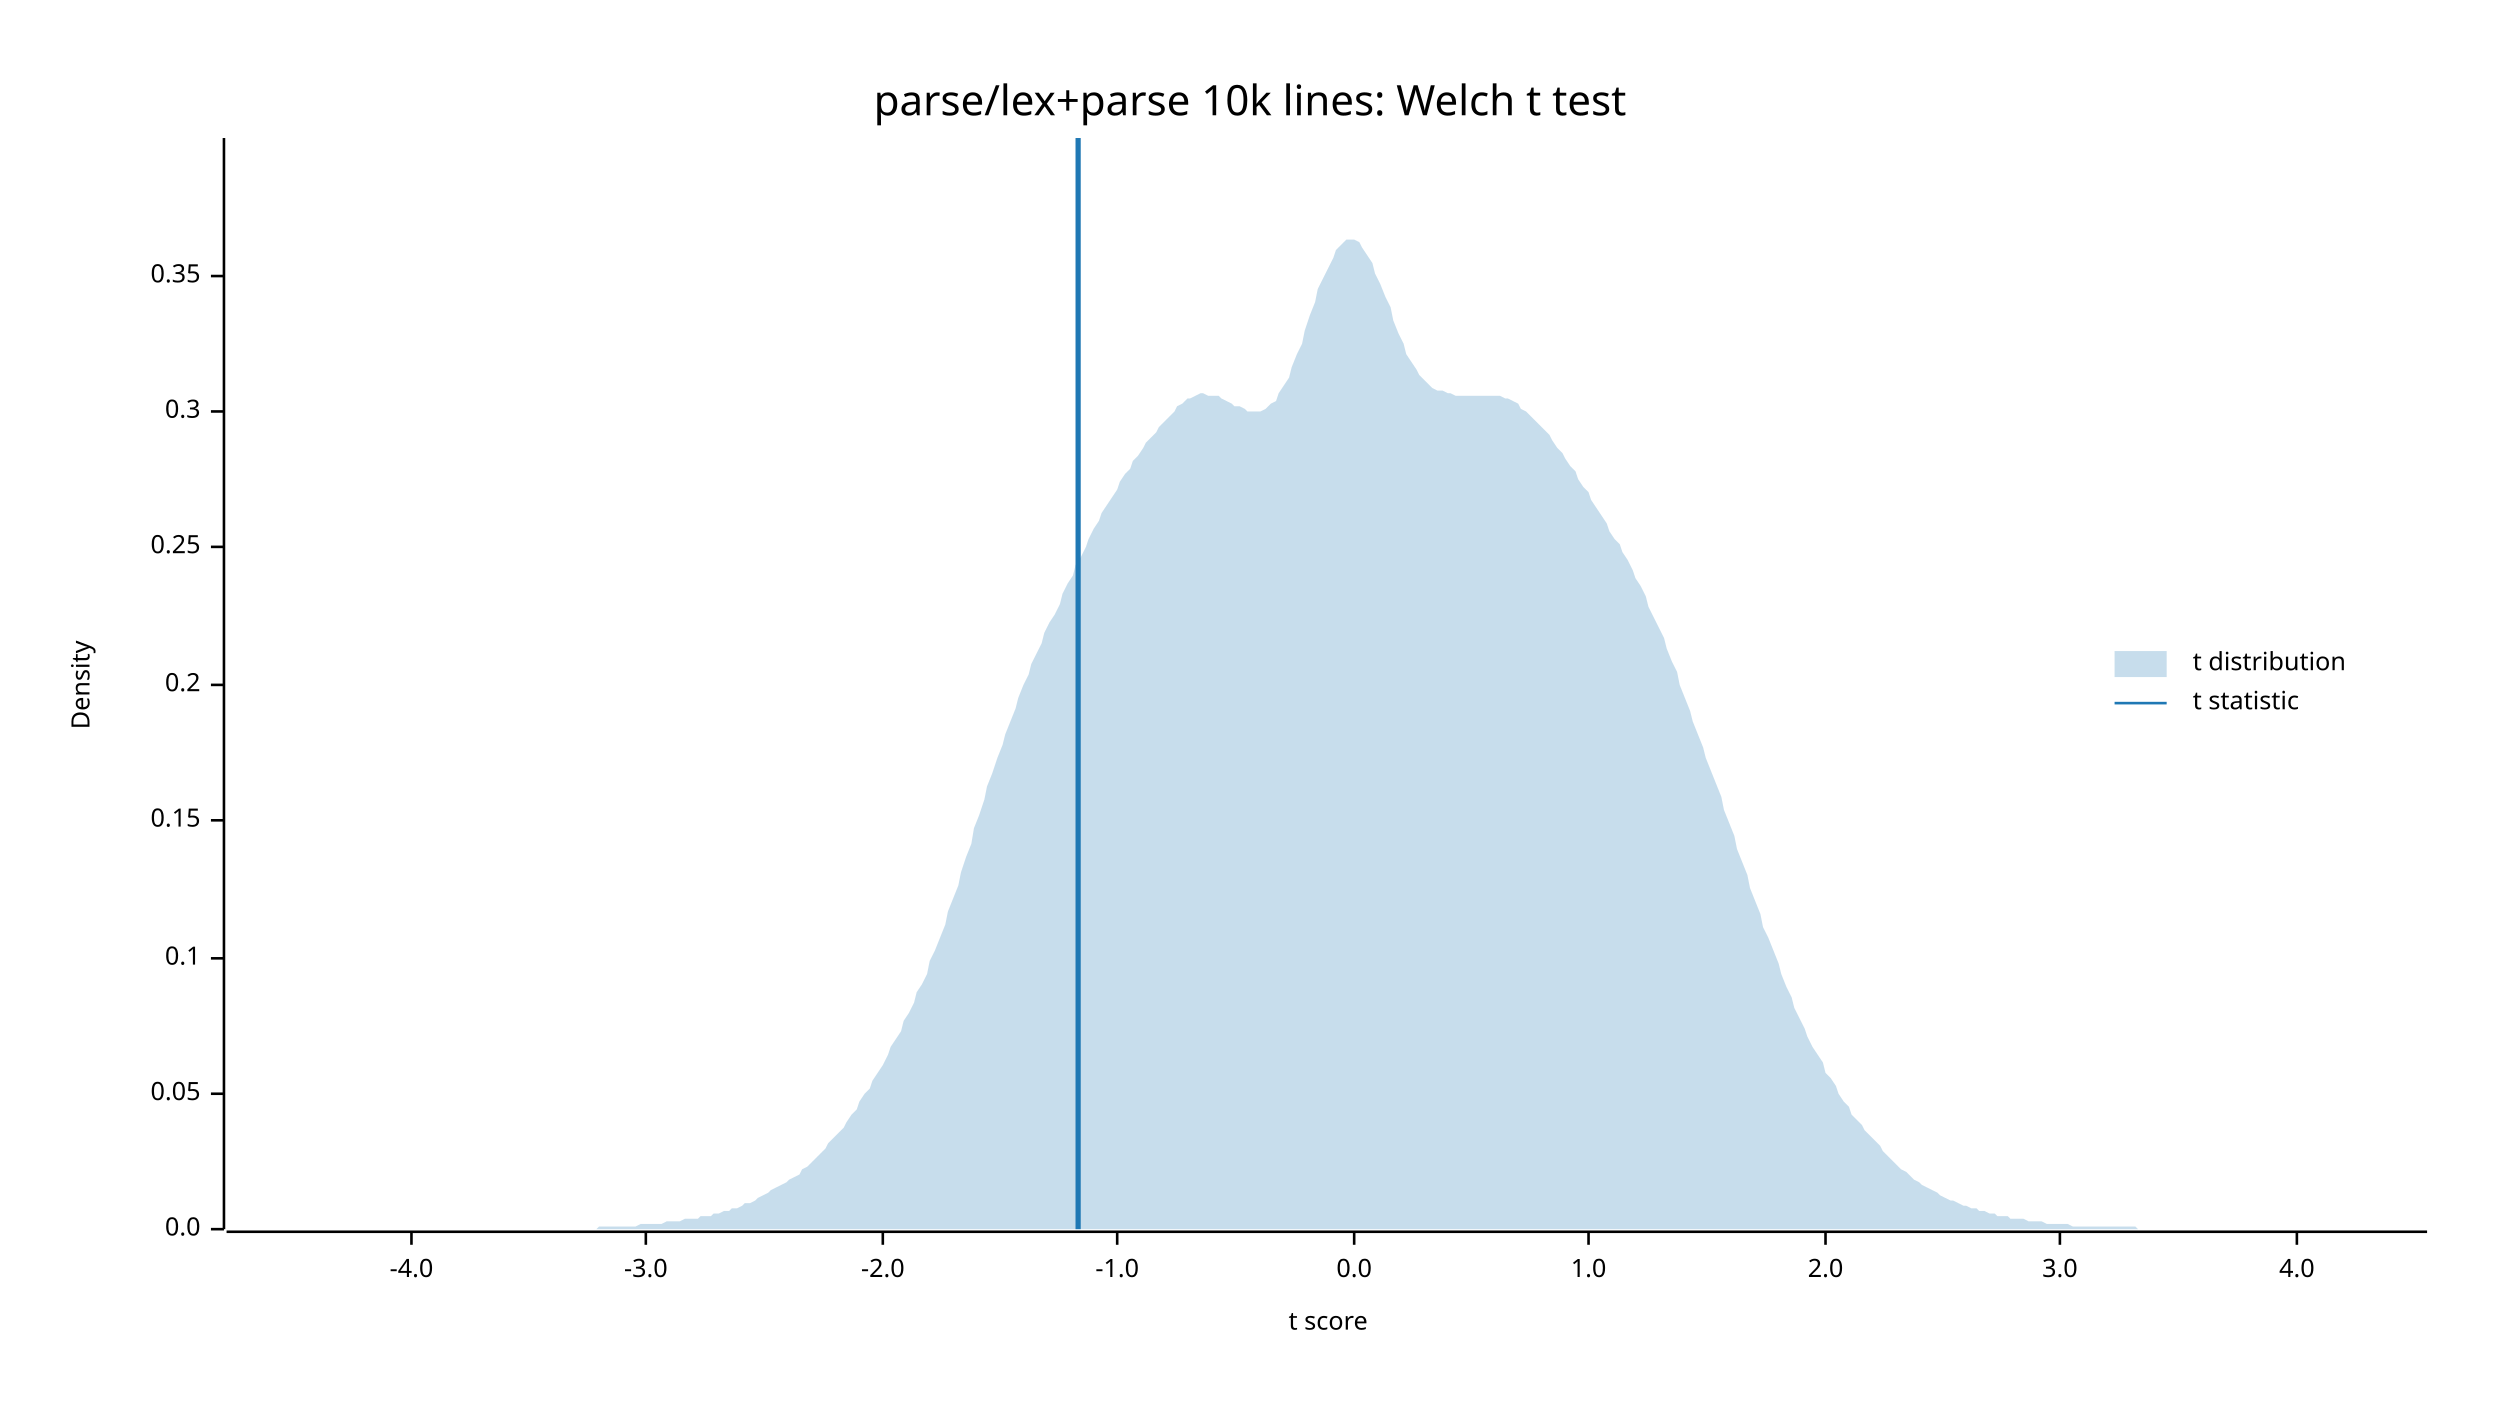
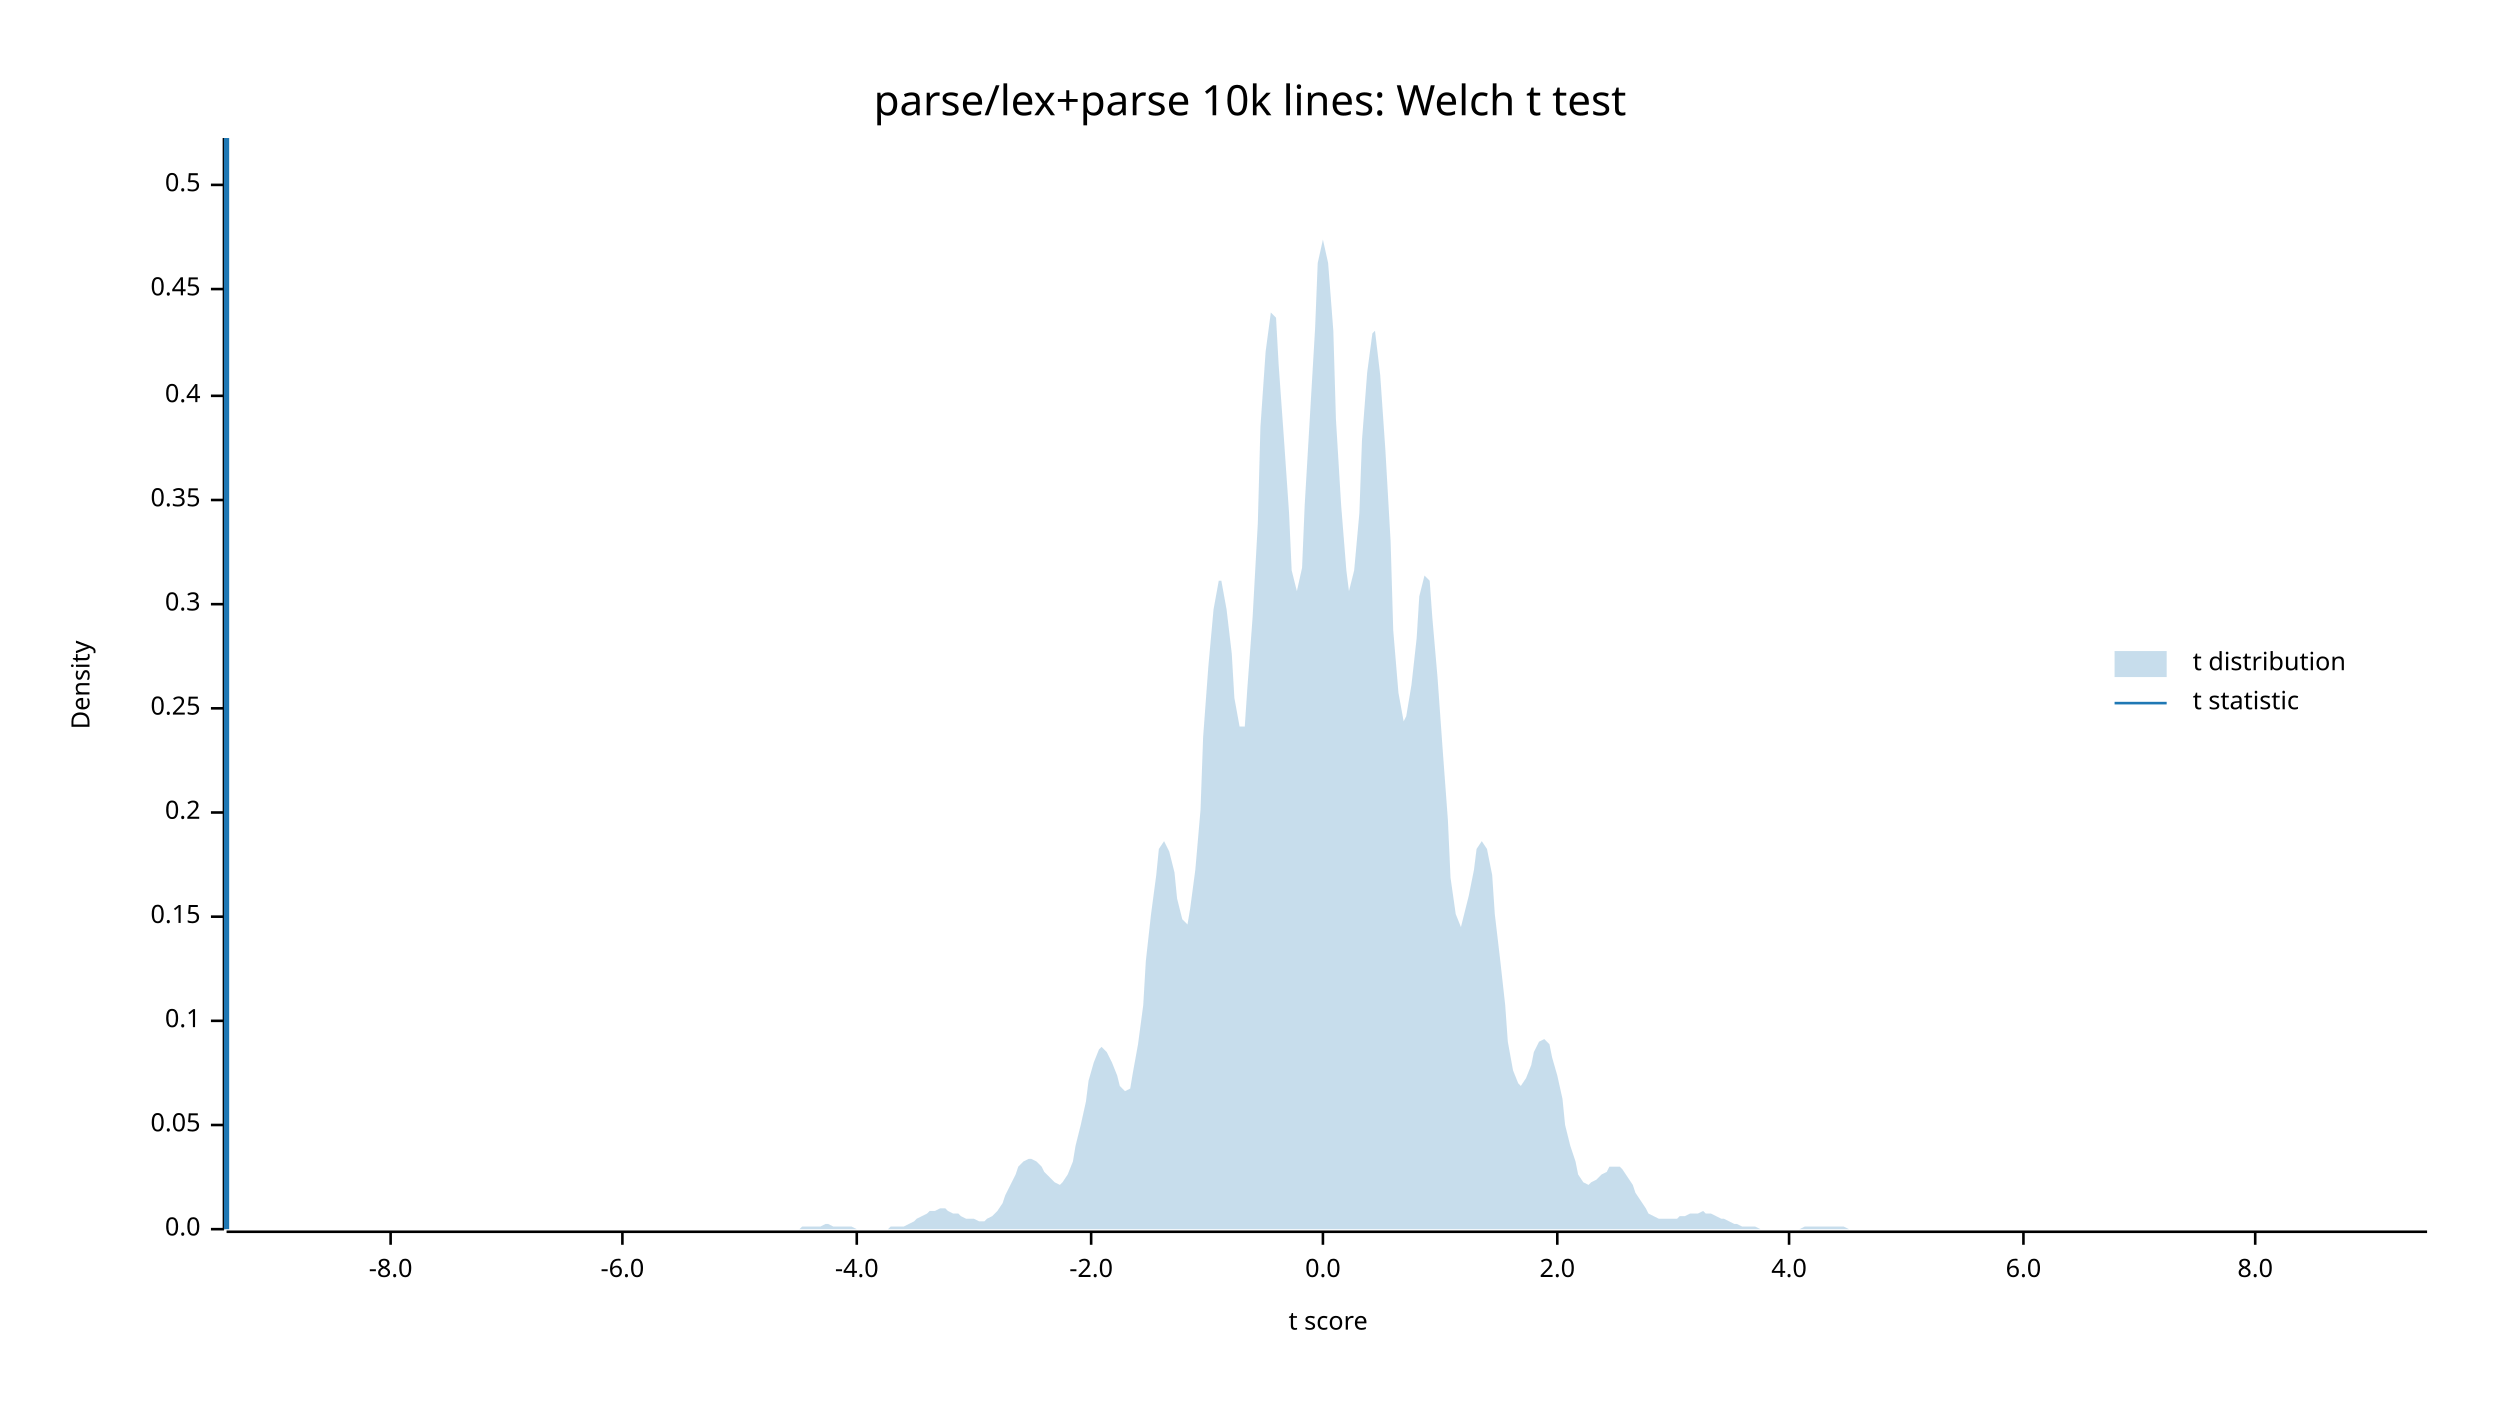
<svg xmlns="http://www.w3.org/2000/svg" width="960" height="540" viewBox="0 0 960 540">
  <text x="480" y="32" dy="0.76em" text-anchor="middle" font-family="sans-serif" font-size="16.129" opacity="1" fill="#000000">
parse/lex+parse 10k lines: Welch t test
</text>
  <text x="27" y="263" dy="0.76em" text-anchor="middle" font-family="sans-serif" font-size="9.677" opacity="1" fill="#000000" transform="rotate(270, 27, 263)">
Density
</text>
  <text x="510" y="513" dy="-0.5ex" text-anchor="middle" font-family="sans-serif" font-size="9.677" opacity="1" fill="#000000">
t score
</text>
  <polyline fill="none" opacity="1" stroke="#000000" stroke-width="1" points="86,53 86,472 " />
  <text x="77" y="472" dy="0.5ex" text-anchor="end" font-family="sans-serif" font-size="9.677" opacity="1" fill="#000000">
0.0
</text>
  <polyline fill="none" opacity="1" stroke="#000000" stroke-width="1" points="81,472 86,472 " />
-   <text x="77" y="420" dy="0.5ex" text-anchor="end" font-family="sans-serif" font-size="9.677" opacity="1" fill="#000000">
+   <text x="77" y="432" dy="0.5ex" text-anchor="end" font-family="sans-serif" font-size="9.677" opacity="1" fill="#000000">
0.05
</text>
-   <polyline fill="none" opacity="1" stroke="#000000" stroke-width="1" points="81,420 86,420 " />
-   <text x="77" y="368" dy="0.5ex" text-anchor="end" font-family="sans-serif" font-size="9.677" opacity="1" fill="#000000">
+   <polyline fill="none" opacity="1" stroke="#000000" stroke-width="1" points="81,432 86,432 " />
+   <text x="77" y="392" dy="0.5ex" text-anchor="end" font-family="sans-serif" font-size="9.677" opacity="1" fill="#000000">
0.1
</text>
-   <polyline fill="none" opacity="1" stroke="#000000" stroke-width="1" points="81,368 86,368 " />
-   <text x="77" y="315" dy="0.5ex" text-anchor="end" font-family="sans-serif" font-size="9.677" opacity="1" fill="#000000">
+   <polyline fill="none" opacity="1" stroke="#000000" stroke-width="1" points="81,392 86,392 " />
+   <text x="77" y="352" dy="0.5ex" text-anchor="end" font-family="sans-serif" font-size="9.677" opacity="1" fill="#000000">
0.15
</text>
-   <polyline fill="none" opacity="1" stroke="#000000" stroke-width="1" points="81,315 86,315 " />
-   <text x="77" y="263" dy="0.5ex" text-anchor="end" font-family="sans-serif" font-size="9.677" opacity="1" fill="#000000">
+   <polyline fill="none" opacity="1" stroke="#000000" stroke-width="1" points="81,352 86,352 " />
+   <text x="77" y="312" dy="0.5ex" text-anchor="end" font-family="sans-serif" font-size="9.677" opacity="1" fill="#000000">
0.2
</text>
-   <polyline fill="none" opacity="1" stroke="#000000" stroke-width="1" points="81,263 86,263 " />
-   <text x="77" y="210" dy="0.5ex" text-anchor="end" font-family="sans-serif" font-size="9.677" opacity="1" fill="#000000">
+   <polyline fill="none" opacity="1" stroke="#000000" stroke-width="1" points="81,312 86,312 " />
+   <text x="77" y="272" dy="0.5ex" text-anchor="end" font-family="sans-serif" font-size="9.677" opacity="1" fill="#000000">
0.25
</text>
-   <polyline fill="none" opacity="1" stroke="#000000" stroke-width="1" points="81,210 86,210 " />
-   <text x="77" y="158" dy="0.5ex" text-anchor="end" font-family="sans-serif" font-size="9.677" opacity="1" fill="#000000">
+   <polyline fill="none" opacity="1" stroke="#000000" stroke-width="1" points="81,272 86,272 " />
+   <text x="77" y="232" dy="0.5ex" text-anchor="end" font-family="sans-serif" font-size="9.677" opacity="1" fill="#000000">
0.3
</text>
-   <polyline fill="none" opacity="1" stroke="#000000" stroke-width="1" points="81,158 86,158 " />
-   <text x="77" y="106" dy="0.5ex" text-anchor="end" font-family="sans-serif" font-size="9.677" opacity="1" fill="#000000">
+   <polyline fill="none" opacity="1" stroke="#000000" stroke-width="1" points="81,232 86,232 " />
+   <text x="77" y="192" dy="0.5ex" text-anchor="end" font-family="sans-serif" font-size="9.677" opacity="1" fill="#000000">
0.35
</text>
-   <polyline fill="none" opacity="1" stroke="#000000" stroke-width="1" points="81,106 86,106 " />
+   <polyline fill="none" opacity="1" stroke="#000000" stroke-width="1" points="81,192 86,192 " />
+   <text x="77" y="152" dy="0.5ex" text-anchor="end" font-family="sans-serif" font-size="9.677" opacity="1" fill="#000000">
+ 0.4
+ </text>
+   <polyline fill="none" opacity="1" stroke="#000000" stroke-width="1" points="81,152 86,152 " />
+   <text x="77" y="111" dy="0.5ex" text-anchor="end" font-family="sans-serif" font-size="9.677" opacity="1" fill="#000000">
+ 0.45
+ </text>
+   <polyline fill="none" opacity="1" stroke="#000000" stroke-width="1" points="81,111 86,111 " />
+   <text x="77" y="71" dy="0.5ex" text-anchor="end" font-family="sans-serif" font-size="9.677" opacity="1" fill="#000000">
+ 0.5
+ </text>
+   <polyline fill="none" opacity="1" stroke="#000000" stroke-width="1" points="81,71 86,71 " />
  <polyline fill="none" opacity="1" stroke="#000000" stroke-width="1" points="87,473 932,473 " />
-   <text x="158" y="483" dy="0.76em" text-anchor="middle" font-family="sans-serif" font-size="9.677" opacity="1" fill="#000000">
+   <text x="150" y="483" dy="0.76em" text-anchor="middle" font-family="sans-serif" font-size="9.677" opacity="1" fill="#000000">
+ -8.0
+ </text>
+   <polyline fill="none" opacity="1" stroke="#000000" stroke-width="1" points="150,473 150,478 " />
+   <text x="239" y="483" dy="0.76em" text-anchor="middle" font-family="sans-serif" font-size="9.677" opacity="1" fill="#000000">
+ -6.0
+ </text>
+   <polyline fill="none" opacity="1" stroke="#000000" stroke-width="1" points="239,473 239,478 " />
+   <text x="329" y="483" dy="0.76em" text-anchor="middle" font-family="sans-serif" font-size="9.677" opacity="1" fill="#000000">
-4.0
</text>
-   <polyline fill="none" opacity="1" stroke="#000000" stroke-width="1" points="158,473 158,478 " />
-   <text x="248" y="483" dy="0.76em" text-anchor="middle" font-family="sans-serif" font-size="9.677" opacity="1" fill="#000000">
- -3.0
- </text>
-   <polyline fill="none" opacity="1" stroke="#000000" stroke-width="1" points="248,473 248,478 " />
-   <text x="339" y="483" dy="0.76em" text-anchor="middle" font-family="sans-serif" font-size="9.677" opacity="1" fill="#000000">
+   <polyline fill="none" opacity="1" stroke="#000000" stroke-width="1" points="329,473 329,478 " />
+   <text x="419" y="483" dy="0.76em" text-anchor="middle" font-family="sans-serif" font-size="9.677" opacity="1" fill="#000000">
-2.0
</text>
-   <polyline fill="none" opacity="1" stroke="#000000" stroke-width="1" points="339,473 339,478 " />
-   <text x="429" y="483" dy="0.76em" text-anchor="middle" font-family="sans-serif" font-size="9.677" opacity="1" fill="#000000">
- -1.0
- </text>
-   <polyline fill="none" opacity="1" stroke="#000000" stroke-width="1" points="429,473 429,478 " />
-   <text x="520" y="483" dy="0.76em" text-anchor="middle" font-family="sans-serif" font-size="9.677" opacity="1" fill="#000000">
+   <polyline fill="none" opacity="1" stroke="#000000" stroke-width="1" points="419,473 419,478 " />
+   <text x="508" y="483" dy="0.76em" text-anchor="middle" font-family="sans-serif" font-size="9.677" opacity="1" fill="#000000">
0.0
</text>
-   <polyline fill="none" opacity="1" stroke="#000000" stroke-width="1" points="520,473 520,478 " />
-   <text x="610" y="483" dy="0.76em" text-anchor="middle" font-family="sans-serif" font-size="9.677" opacity="1" fill="#000000">
- 1.0
- </text>
-   <polyline fill="none" opacity="1" stroke="#000000" stroke-width="1" points="610,473 610,478 " />
-   <text x="701" y="483" dy="0.76em" text-anchor="middle" font-family="sans-serif" font-size="9.677" opacity="1" fill="#000000">
+   <polyline fill="none" opacity="1" stroke="#000000" stroke-width="1" points="508,473 508,478 " />
+   <text x="598" y="483" dy="0.76em" text-anchor="middle" font-family="sans-serif" font-size="9.677" opacity="1" fill="#000000">
2.0
</text>
-   <polyline fill="none" opacity="1" stroke="#000000" stroke-width="1" points="701,473 701,478 " />
-   <text x="791" y="483" dy="0.76em" text-anchor="middle" font-family="sans-serif" font-size="9.677" opacity="1" fill="#000000">
- 3.0
- </text>
-   <polyline fill="none" opacity="1" stroke="#000000" stroke-width="1" points="791,473 791,478 " />
-   <text x="882" y="483" dy="0.76em" text-anchor="middle" font-family="sans-serif" font-size="9.677" opacity="1" fill="#000000">
+   <polyline fill="none" opacity="1" stroke="#000000" stroke-width="1" points="598,473 598,478 " />
+   <text x="687" y="483" dy="0.76em" text-anchor="middle" font-family="sans-serif" font-size="9.677" opacity="1" fill="#000000">
4.0
</text>
-   <polyline fill="none" opacity="1" stroke="#000000" stroke-width="1" points="882,473 882,478 " />
-   <polygon opacity="0.25" fill="#1F78B4" points="87,472 88,472 90,472 92,472 93,472 95,472 97,472 98,472 100,472 102,472 103,472 105,472 107,472 109,472 110,472 112,472 114,472 115,472 117,472 119,472 120,472 122,472 124,472 125,472 127,472 129,472 131,472 132,472 134,472 136,472 137,472 139,472 141,472 142,472 144,472 146,472 147,472 149,472 151,472 153,472 154,472 156,472 158,472 159,472 161,472 163,472 164,472 166,472 168,472 169,472 171,472 173,472 175,472 176,472 178,472 180,472 181,472 183,472 185,472 186,472 188,472 190,472 191,472 193,472 195,472 197,472 198,472 200,472 202,472 203,472 205,472 207,472 208,472 210,472 212,472 214,472 215,472 217,472 219,472 220,472 222,472 224,472 225,472 227,472 229,472 230,471 232,471 234,471 236,471 237,471 239,471 241,471 242,471 244,471 246,470 247,470 249,470 251,470 252,470 254,470 256,469 258,469 259,469 261,469 263,468 264,468 266,468 268,468 269,467 271,467 273,467 274,466 276,466 278,465 280,465 281,464 283,464 285,463 286,462 288,462 290,461 291,460 293,459 295,458 296,457 298,456 300,455 302,454 303,453 305,452 307,451 308,449 310,448 312,446 313,445 315,443 317,441 318,439 320,437 322,435 324,433 325,431 327,428 329,426 330,423 332,420 334,418 335,415 337,412 339,409 341,405 342,402 344,399 346,396 347,392 349,389 351,385 352,381 354,378 356,374 357,369 359,365 361,360 363,355 364,350 366,345 368,340 369,335 371,329 373,324 374,318 376,313 378,307 379,302 381,297 383,291 385,286 386,282 388,277 390,272 391,268 393,263 395,259 396,255 398,251 400,247 401,243 403,239 405,236 407,232 408,228 410,224 412,221 413,217 415,214 417,210 418,207 420,203 422,200 423,197 425,194 427,191 429,188 430,185 432,182 434,180 435,177 437,175 439,172 440,170 442,168 444,166 445,164 447,162 449,160 451,158 452,156 454,155 456,153 457,153 459,152 461,151 462,151 464,152 466,152 468,152 469,153 471,154 473,155 474,156 476,156 478,157 479,158 481,158 483,158 484,158 486,157 488,155 490,154 491,151 493,148 495,145 496,141 498,136 500,132 501,127 503,121 505,116 506,111 508,107 510,103 512,99 513,96 515,94 517,92 518,92 520,92 522,93 523,95 525,98 527,101 528,105 530,109 532,114 534,118 535,123 537,128 539,132 540,136 542,139 544,142 545,144 547,146 549,148 550,149 552,150 554,150 556,151 557,151 559,152 561,152 562,152 564,152 566,152 567,152 569,152 571,152 573,152 574,152 576,152 578,153 579,153 581,154 583,155 584,157 586,158 588,160 589,161 591,163 593,165 595,167 596,169 598,172 600,174 601,176 603,179 605,181 606,184 608,187 610,189 611,192 613,195 615,198 617,201 618,204 620,207 622,209 623,212 625,215 627,219 628,222 630,225 632,229 633,233 635,237 637,241 639,245 640,249 642,254 644,258 645,263 647,268 649,273 650,277 652,282 654,287 655,291 657,296 659,301 661,306 662,311 664,316 666,321 667,326 669,331 671,336 672,341 674,346 676,351 677,356 679,360 681,365 683,370 684,374 686,379 688,383 689,387 691,391 693,395 694,398 696,402 698,405 700,408 701,412 703,414 705,417 706,420 708,423 710,425 711,428 713,430 715,432 716,434 718,436 720,438 722,440 723,442 725,444 727,446 728,447 730,449 732,450 733,451 735,453 737,454 738,455 740,456 742,457 744,458 745,459 747,460 749,461 750,461 752,462 754,463 755,463 757,464 759,464 760,465 762,465 764,466 766,466 767,467 769,467 771,467 772,468 774,468 776,468 777,468 779,469 781,469 782,469 784,469 786,470 788,470 789,470 791,470 793,470 794,470 796,471 798,471 799,471 801,471 803,471 804,471 806,471 808,471 810,471 811,471 813,471 815,471 816,471 818,471 820,471 821,472 823,472 825,472 827,472 828,472 830,472 832,472 833,472 835,472 837,472 838,472 840,472 842,472 843,472 845,472 847,472 849,472 850,472 852,472 854,472 855,472 857,472 859,472 860,472 862,472 864,472 865,472 867,472 869,472 871,472 872,472 874,472 876,472 877,472 879,472 881,472 882,472 884,472 886,472 887,472 889,472 891,472 893,472 894,472 896,472 898,472 899,472 901,472 903,472 904,472 906,472 908,472 909,472 911,472 913,472 915,472 916,472 918,472 920,472 921,472 923,472 925,472 926,472 928,472 930,472 932,472 932,472 87,472 " />
-   <polyline fill="none" opacity="1" stroke="#1F78B4" stroke-width="2" points="414,472 414,53 " />
+   <polyline fill="none" opacity="1" stroke="#000000" stroke-width="1" points="687,473 687,478 " />
+   <text x="777" y="483" dy="0.76em" text-anchor="middle" font-family="sans-serif" font-size="9.677" opacity="1" fill="#000000">
+ 6.0
+ </text>
+   <polyline fill="none" opacity="1" stroke="#000000" stroke-width="1" points="777,473 777,478 " />
+   <text x="866" y="483" dy="0.76em" text-anchor="middle" font-family="sans-serif" font-size="9.677" opacity="1" fill="#000000">
+ 8.0
+ </text>
+   <polyline fill="none" opacity="1" stroke="#000000" stroke-width="1" points="866,473 866,478 " />
+   <polygon opacity="0.25" fill="#1F78B4" points="87,472 88,472 90,472 92,472 93,472 95,472 97,472 98,472 100,472 102,472 103,472 105,472 107,472 109,472 110,472 112,472 114,472 115,472 117,472 119,472 120,472 122,472 124,472 125,472 127,472 129,472 131,472 132,472 134,472 136,472 137,472 139,472 141,472 142,472 144,472 146,472 147,472 149,472 151,472 153,472 154,472 156,472 158,472 159,472 161,472 163,472 164,472 166,472 168,472 169,472 171,472 173,472 175,472 176,472 178,472 180,472 181,472 183,472 185,472 186,472 188,472 190,472 191,472 193,472 195,472 197,472 198,472 200,472 202,472 203,472 205,472 207,472 208,472 210,472 212,472 214,472 215,472 217,472 219,472 220,472 222,472 224,472 225,472 227,472 229,472 230,472 232,472 234,472 236,472 237,472 239,472 241,472 242,472 244,472 246,472 247,472 249,472 251,472 252,472 254,472 256,472 258,472 259,472 261,472 263,472 264,472 266,472 268,472 269,472 271,472 273,472 274,472 276,472 278,472 280,472 281,472 283,472 285,472 286,472 288,472 290,472 291,472 293,472 295,472 296,472 298,472 300,472 302,472 303,472 305,472 307,472 308,471 310,471 312,471 313,471 315,471 317,470 318,470 320,471 322,471 324,471 325,471 327,471 329,472 330,472 332,472 334,472 335,472 337,472 339,472 341,472 342,471 344,471 346,471 347,471 349,470 351,469 352,468 354,467 356,466 357,465 359,465 361,464 363,464 364,465 366,466 368,466 369,467 371,468 373,468 374,468 376,469 378,469 379,468 381,467 383,465 385,462 386,459 388,455 390,451 391,448 393,446 395,445 396,445 398,446 400,448 401,450 403,452 405,454 407,455 408,454 410,451 412,446 413,440 415,432 417,423 418,415 420,408 422,403 423,402 425,404 427,408 429,413 430,417 432,419 434,418 435,412 437,401 439,386 440,369 442,351 444,336 445,326 447,323 449,327 451,335 452,345 454,353 456,355 457,349 459,334 461,311 462,283 464,256 466,234 468,223 469,223 471,234 473,251 474,268 476,279 478,279 479,264 481,237 483,201 484,164 486,135 488,120 490,122 491,140 493,168 495,197 496,219 498,227 500,218 501,194 503,160 505,126 506,101 508,92 510,101 512,127 513,161 515,194 517,219 518,227 520,219 522,197 523,169 525,143 527,128 528,127 530,144 532,173 534,208 535,242 537,266 539,277 540,275 542,263 544,245 545,229 547,221 549,223 550,237 552,260 554,288 556,315 557,337 559,351 561,356 562,352 564,344 566,334 567,326 569,323 571,326 573,336 574,351 576,368 578,386 579,400 581,411 583,416 584,417 586,414 588,409 589,404 591,400 593,399 595,401 596,406 598,413 600,422 601,432 603,440 605,446 606,451 608,454 610,455 611,454 613,453 615,451 617,450 618,448 620,448 622,448 623,449 625,452 627,455 628,458 630,461 632,464 633,466 635,467 637,468 639,468 640,468 642,468 644,468 645,467 647,467 649,466 650,466 652,466 654,465 655,466 657,466 659,467 661,468 662,468 664,469 666,470 667,470 669,471 671,471 672,471 674,471 676,472 677,472 679,472 681,472 683,472 684,472 686,472 688,472 689,472 691,472 693,471 694,471 696,471 698,471 700,471 701,471 703,471 705,471 706,471 708,471 710,472 711,472 713,472 715,472 716,472 718,472 720,472 722,472 723,472 725,472 727,472 728,472 730,472 732,472 733,472 735,472 737,472 738,472 740,472 742,472 744,472 745,472 747,472 749,472 750,472 752,472 754,472 755,472 757,472 759,472 760,472 762,472 764,472 766,472 767,472 769,472 771,472 772,472 774,472 776,472 777,472 779,472 781,472 782,472 784,472 786,472 788,472 789,472 791,472 793,472 794,472 796,472 798,472 799,472 801,472 803,472 804,472 806,472 808,472 810,472 811,472 813,472 815,472 816,472 818,472 820,472 821,472 823,472 825,472 827,472 828,472 830,472 832,472 833,472 835,472 837,472 838,472 840,472 842,472 843,472 845,472 847,472 849,472 850,472 852,472 854,472 855,472 857,472 859,472 860,472 862,472 864,472 865,472 867,472 869,472 871,472 872,472 874,472 876,472 877,472 879,472 881,472 882,472 884,472 886,472 887,472 889,472 891,472 893,472 894,472 896,472 898,472 899,472 901,472 903,472 904,472 906,472 908,472 909,472 911,472 913,472 915,472 916,472 918,472 920,472 921,472 923,472 925,472 926,472 928,472 930,472 932,472 932,472 87,472 " />
+   <polyline fill="none" opacity="1" stroke="#1F78B4" stroke-width="2" points="87,472 87,53 " />
  <text x="842" y="250" dy="0.76em" text-anchor="start" font-family="sans-serif" font-size="9.677" opacity="1" fill="#000000">
t distribution
</text>
  <text x="842" y="265" dy="0.76em" text-anchor="start" font-family="sans-serif" font-size="9.677" opacity="1" fill="#000000">
t statistic
</text>
  <rect x="812" y="250" width="20" height="10" opacity="0.25" fill="#1F78B4" stroke="none" />
  <polyline fill="none" opacity="1" stroke="#1F78B4" stroke-width="1" points="812,270 832,270 " />
</svg>
